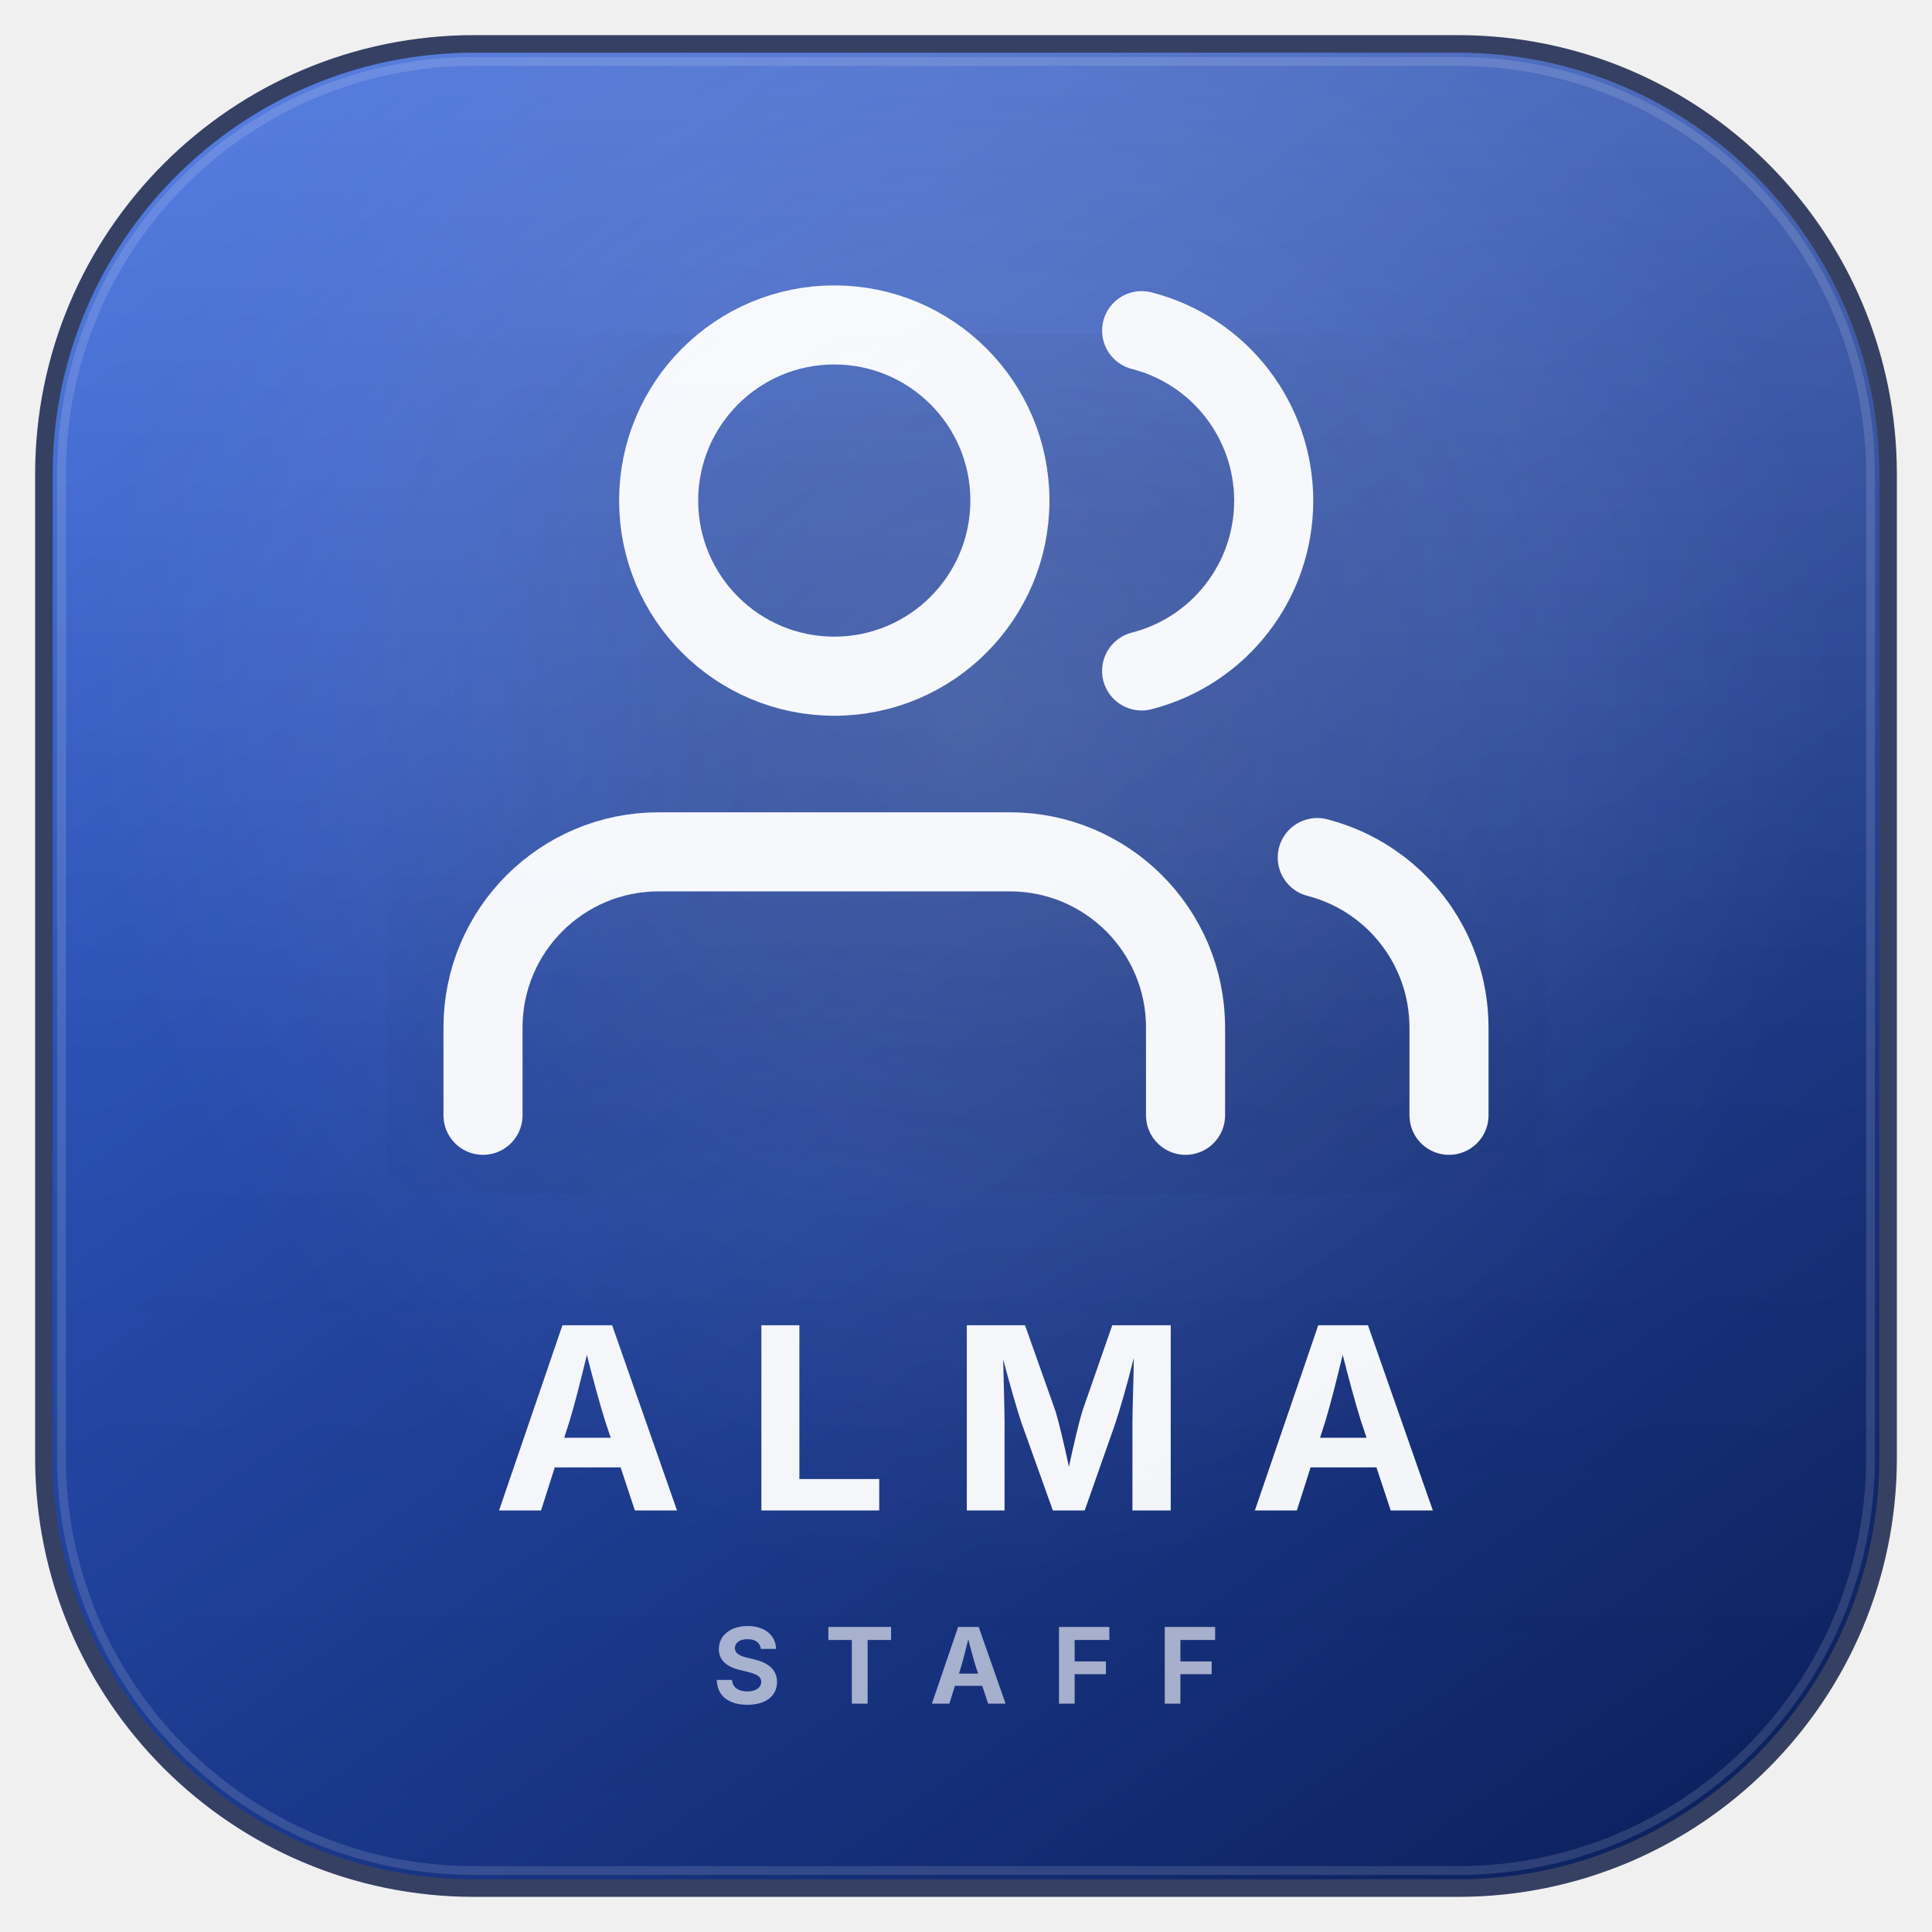
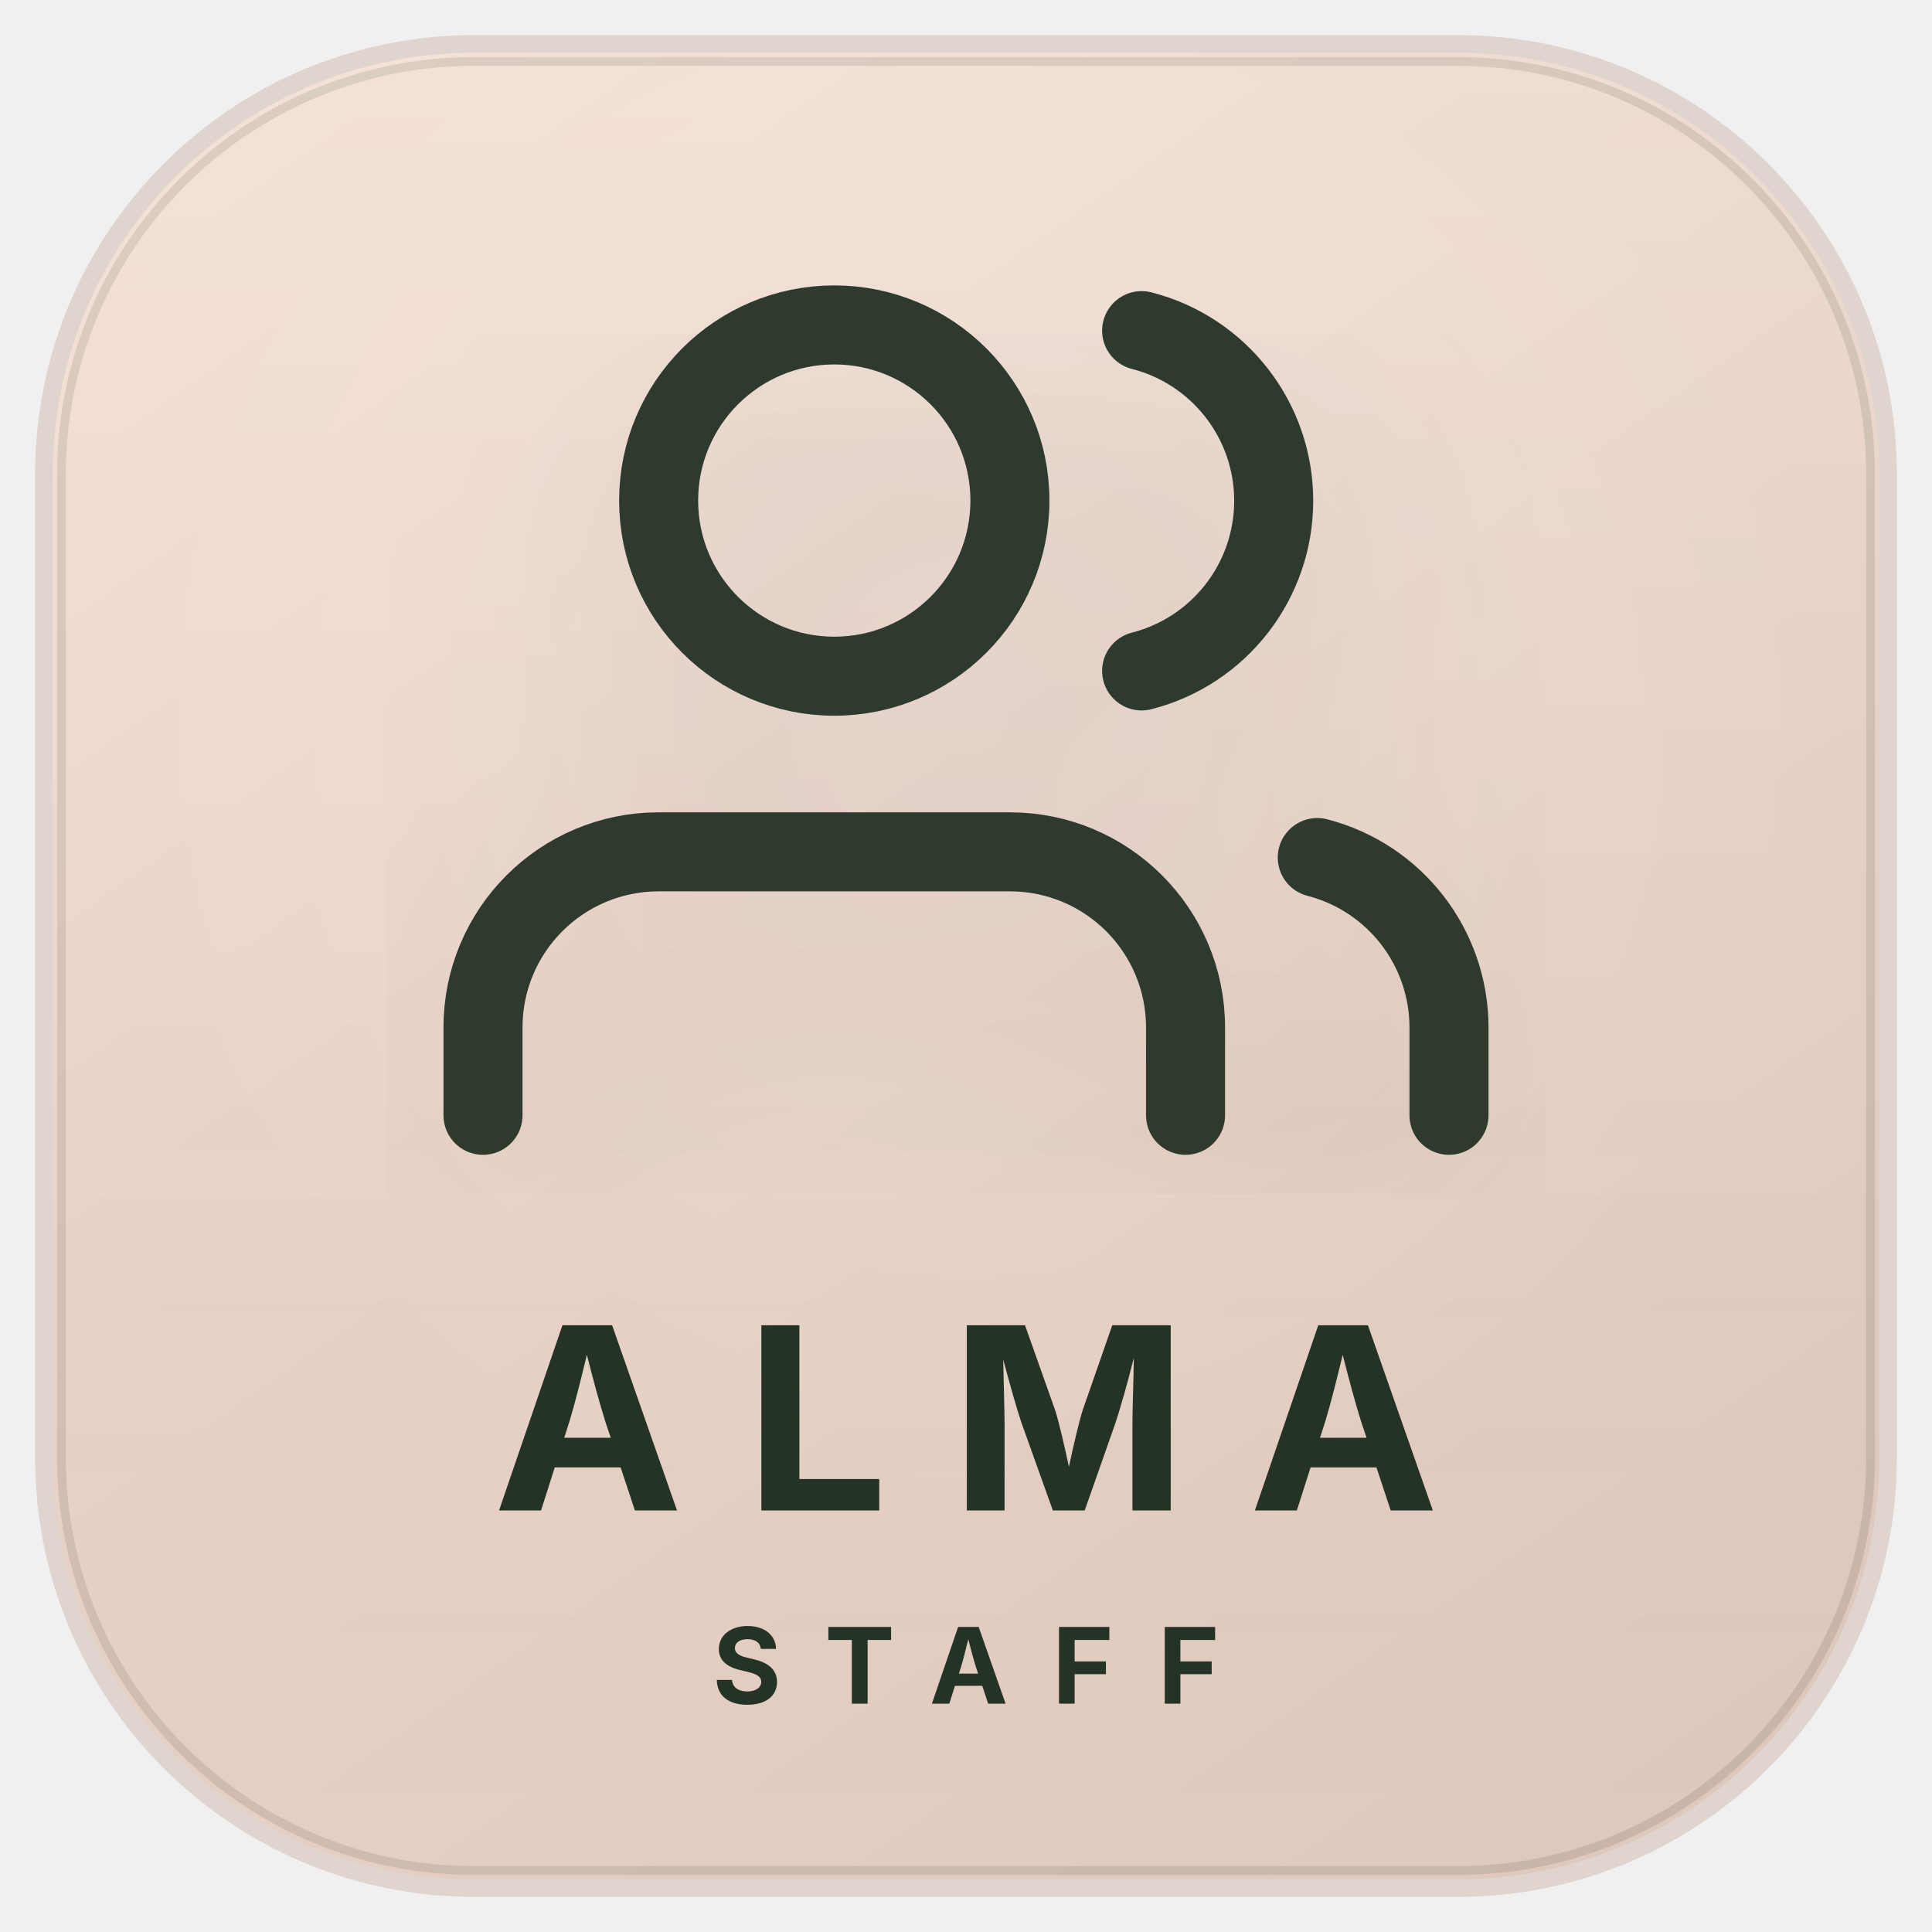
<svg xmlns="http://www.w3.org/2000/svg" viewBox="0 0 220 220" width="1024" height="1024">
  <defs>
    <linearGradient id="g_staff" x1="15%" y1="0%" x2="85%" y2="100%">
-       <stop offset="0%" stop-color="#3260D6" />
-       <stop offset="100%" stop-color="#0D2260" />
+       <stop offset="0%" stop-color="#F1DACE" />
+       <stop offset="100%" stop-color="#DFC8BC" />
    </linearGradient>
    <radialGradient id="rg_staff" cx="50%" cy="36%" r="48%">
      <stop offset="0%" stop-color="rgba(255,255,255,0.15)" />
      <stop offset="100%" stop-color="rgba(255,255,255,0)" />
    </radialGradient>
    <linearGradient id="sh_staff" x1="0" y1="0" x2="0" y2="1">
      <stop offset="0%" stop-color="rgba(255,255,255,0.18)" />
      <stop offset="55%" stop-color="rgba(255,255,255,0.02)" />
      <stop offset="100%" stop-color="rgba(0,0,0,0)" />
    </linearGradient>
    <filter id="f_staff">
-       <feDropShadow dx="0" dy="2" stdDeviation="3" flood-color="#000" flood-opacity="0.26" />
+       <feDropShadow dx="0" dy="2" stdDeviation="3" flood-color="#253326" flood-opacity="0.12" />
    </filter>
  </defs>
-   <rect x="4" y="4" width="212" height="212" rx="50" fill="#071440" opacity="0.8" />
+   <rect x="4" y="4" width="212" height="212" rx="50" fill="#CDB7AB" opacity="0.5" />
  <rect x="6" y="6" width="208" height="208" rx="48" fill="url(#g_staff)" />
  <rect x="6" y="6" width="208" height="208" rx="48" fill="url(#rg_staff)" />
  <rect x="6" y="6" width="208" height="208" rx="48" fill="url(#sh_staff)" />
-   <rect x="7" y="7" width="206" height="206" rx="47" fill="none" stroke="rgba(255,255,255,0.13)" stroke-width="1" />
-   <g transform="translate(50 22) scale(5.0)" fill="none" stroke="white" stroke-width="1.8" stroke-linecap="round" stroke-linejoin="round" opacity="0.95" filter="url(#f_staff)">
+   <rect x="7" y="7" width="206" height="206" rx="47" fill="none" stroke="rgba(37, 51, 38, 0.12)" stroke-width="1" />
+   <g transform="translate(50 22) scale(5.0)" fill="none" stroke="#253326" stroke-width="1.8" stroke-linecap="round" stroke-linejoin="round" opacity="0.95" filter="url(#f_staff)">
    <path d="M17 21v-2a4 4 0 0 0-4-4H5a4 4 0 0 0-4 4v2" />
    <circle cx="9" cy="7" r="4" />
    <path d="M23 21v-2a4 4 0 0 0-3-3.87" />
    <path d="M16 3.13a4 4 0 0 1 0 7.75" />
  </g>
-   <text x="110" y="172" text-anchor="middle" fill="rgba(255,255,255,0.95)" font-family="Inter,-apple-system,Helvetica Neue,Arial,sans-serif" font-size="29" font-weight="700" letter-spacing="7">ALMA</text>
-   <text x="110" y="194" text-anchor="middle" fill="rgba(255,255,255,0.62)" font-family="Inter,-apple-system,Helvetica Neue,Arial,sans-serif" font-size="12" font-weight="700" letter-spacing="5">STAFF</text>
+   <text x="110" y="172" text-anchor="middle" fill="#253326" font-family="Inter,-apple-system,Helvetica Neue,Arial,sans-serif" font-size="29" font-weight="700" letter-spacing="7">ALMA</text>
+   <text x="110" y="194" text-anchor="middle" fill="#253326" font-family="Inter,-apple-system,Helvetica Neue,Arial,sans-serif" font-size="12" font-weight="700" letter-spacing="5">STAFF</text>
</svg>
